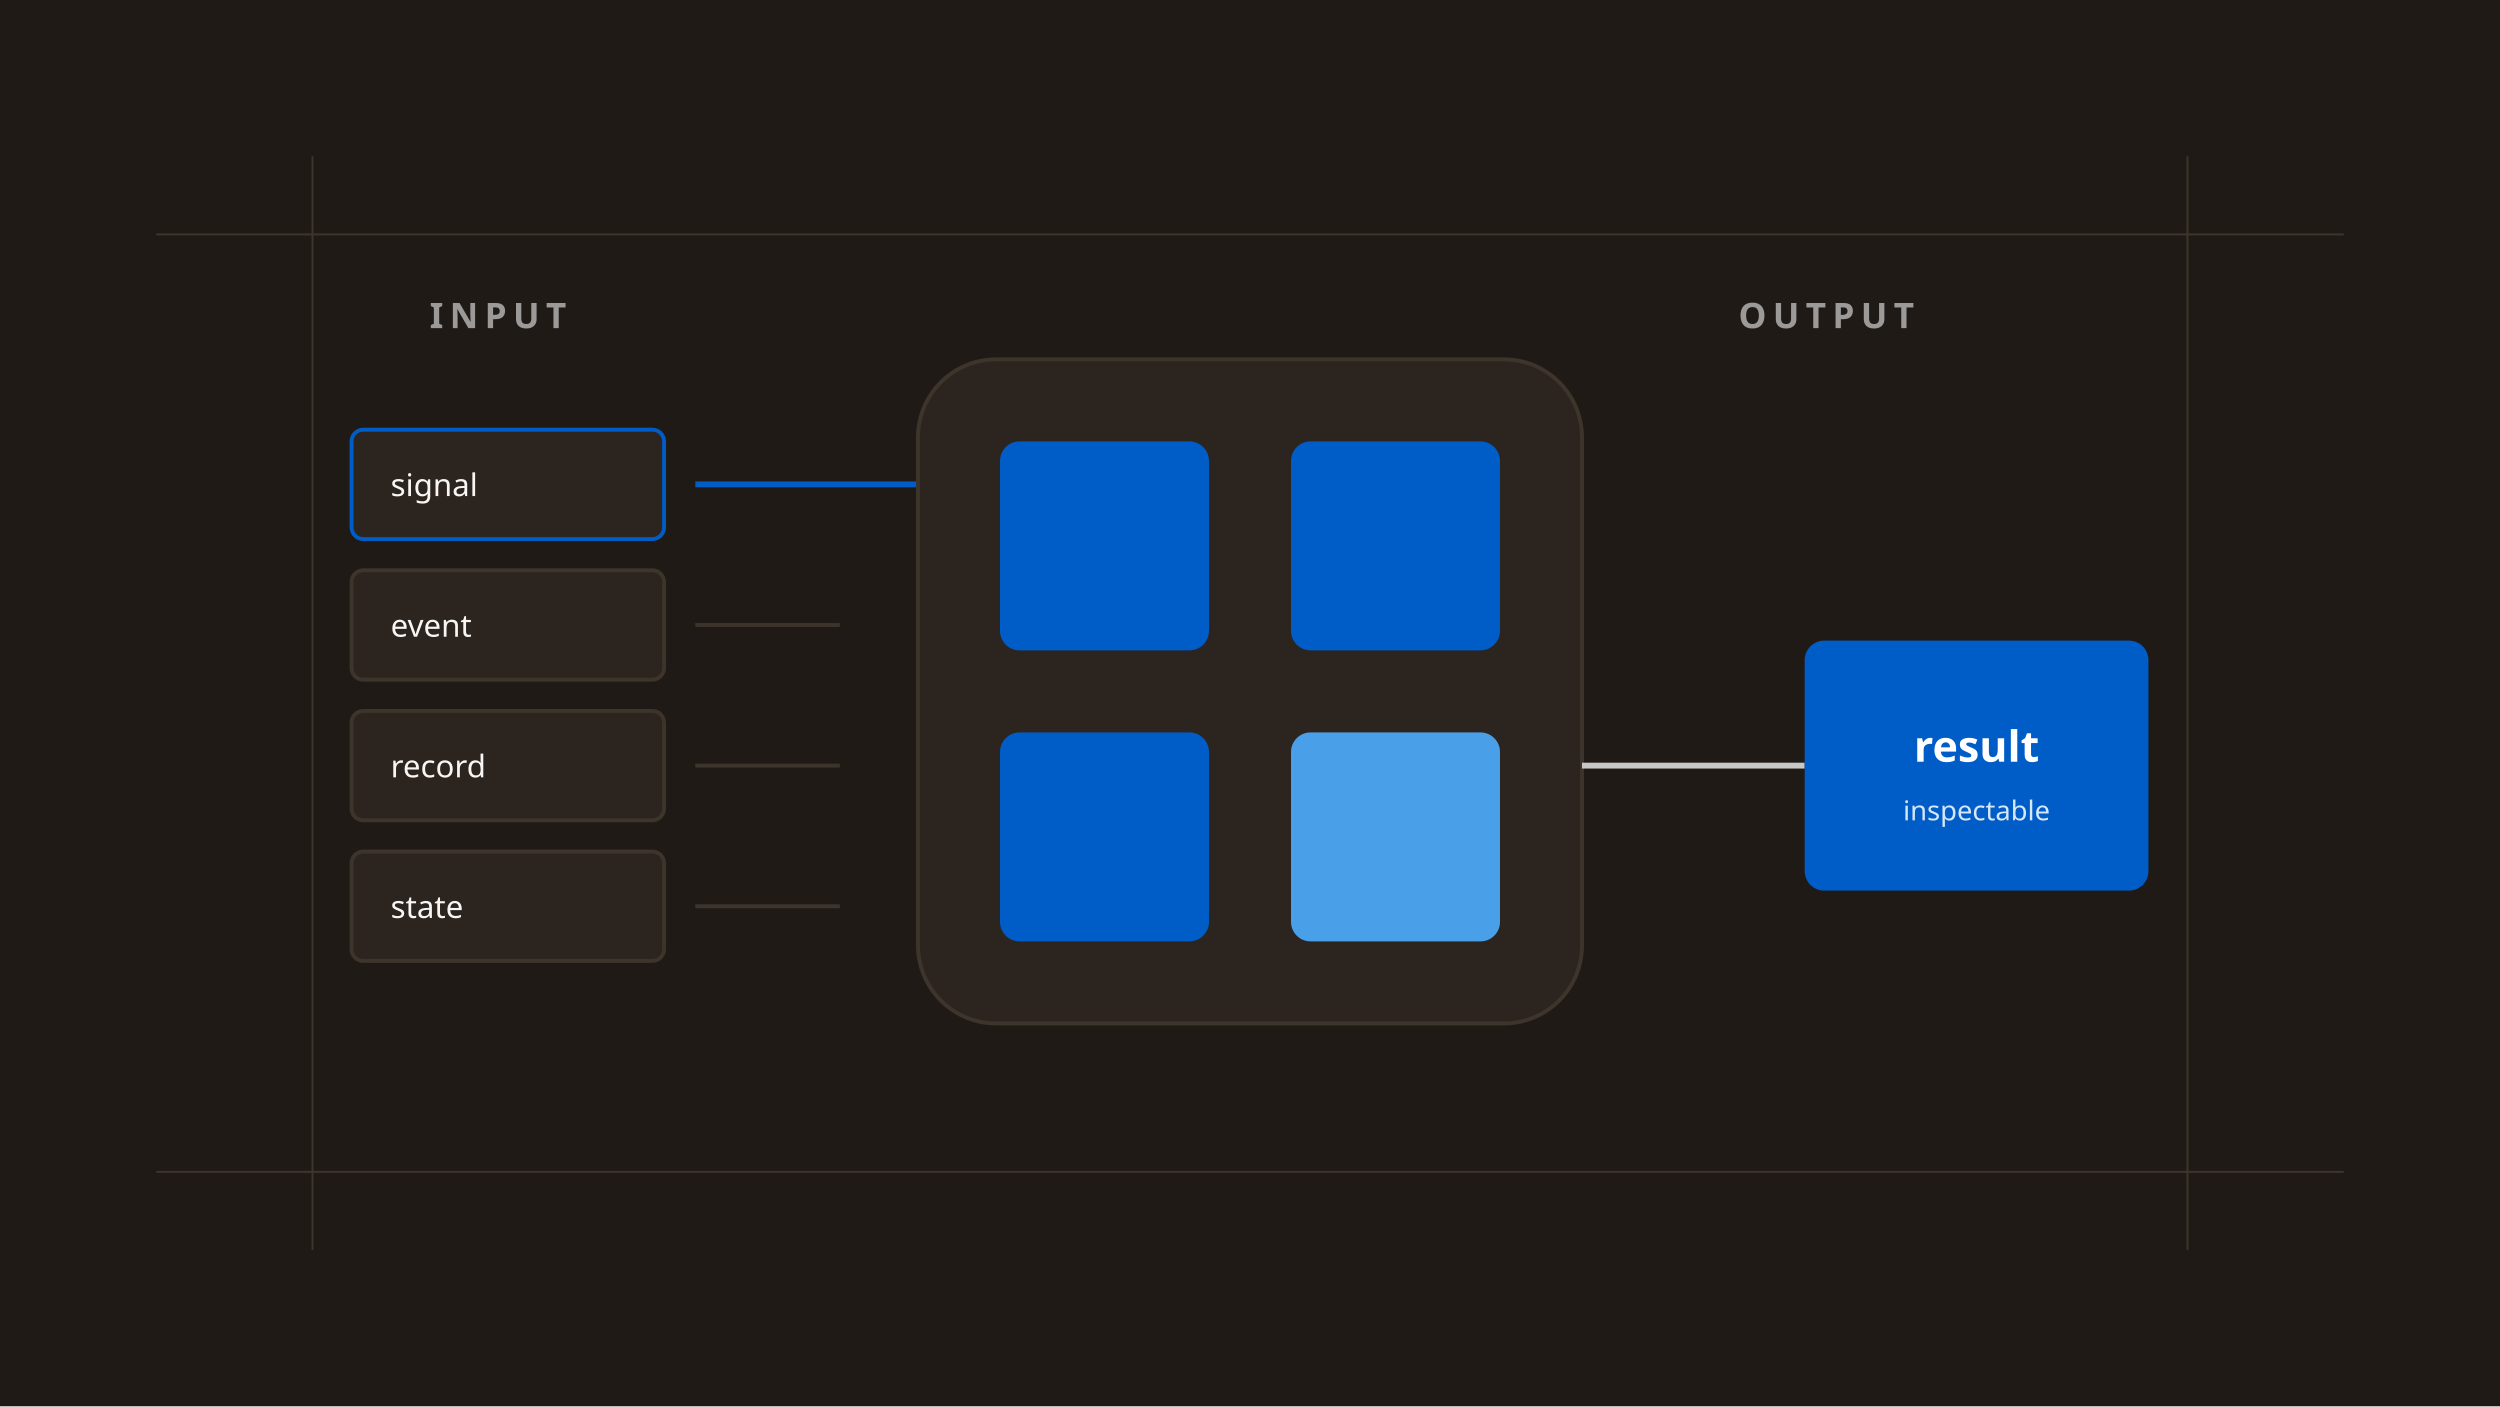
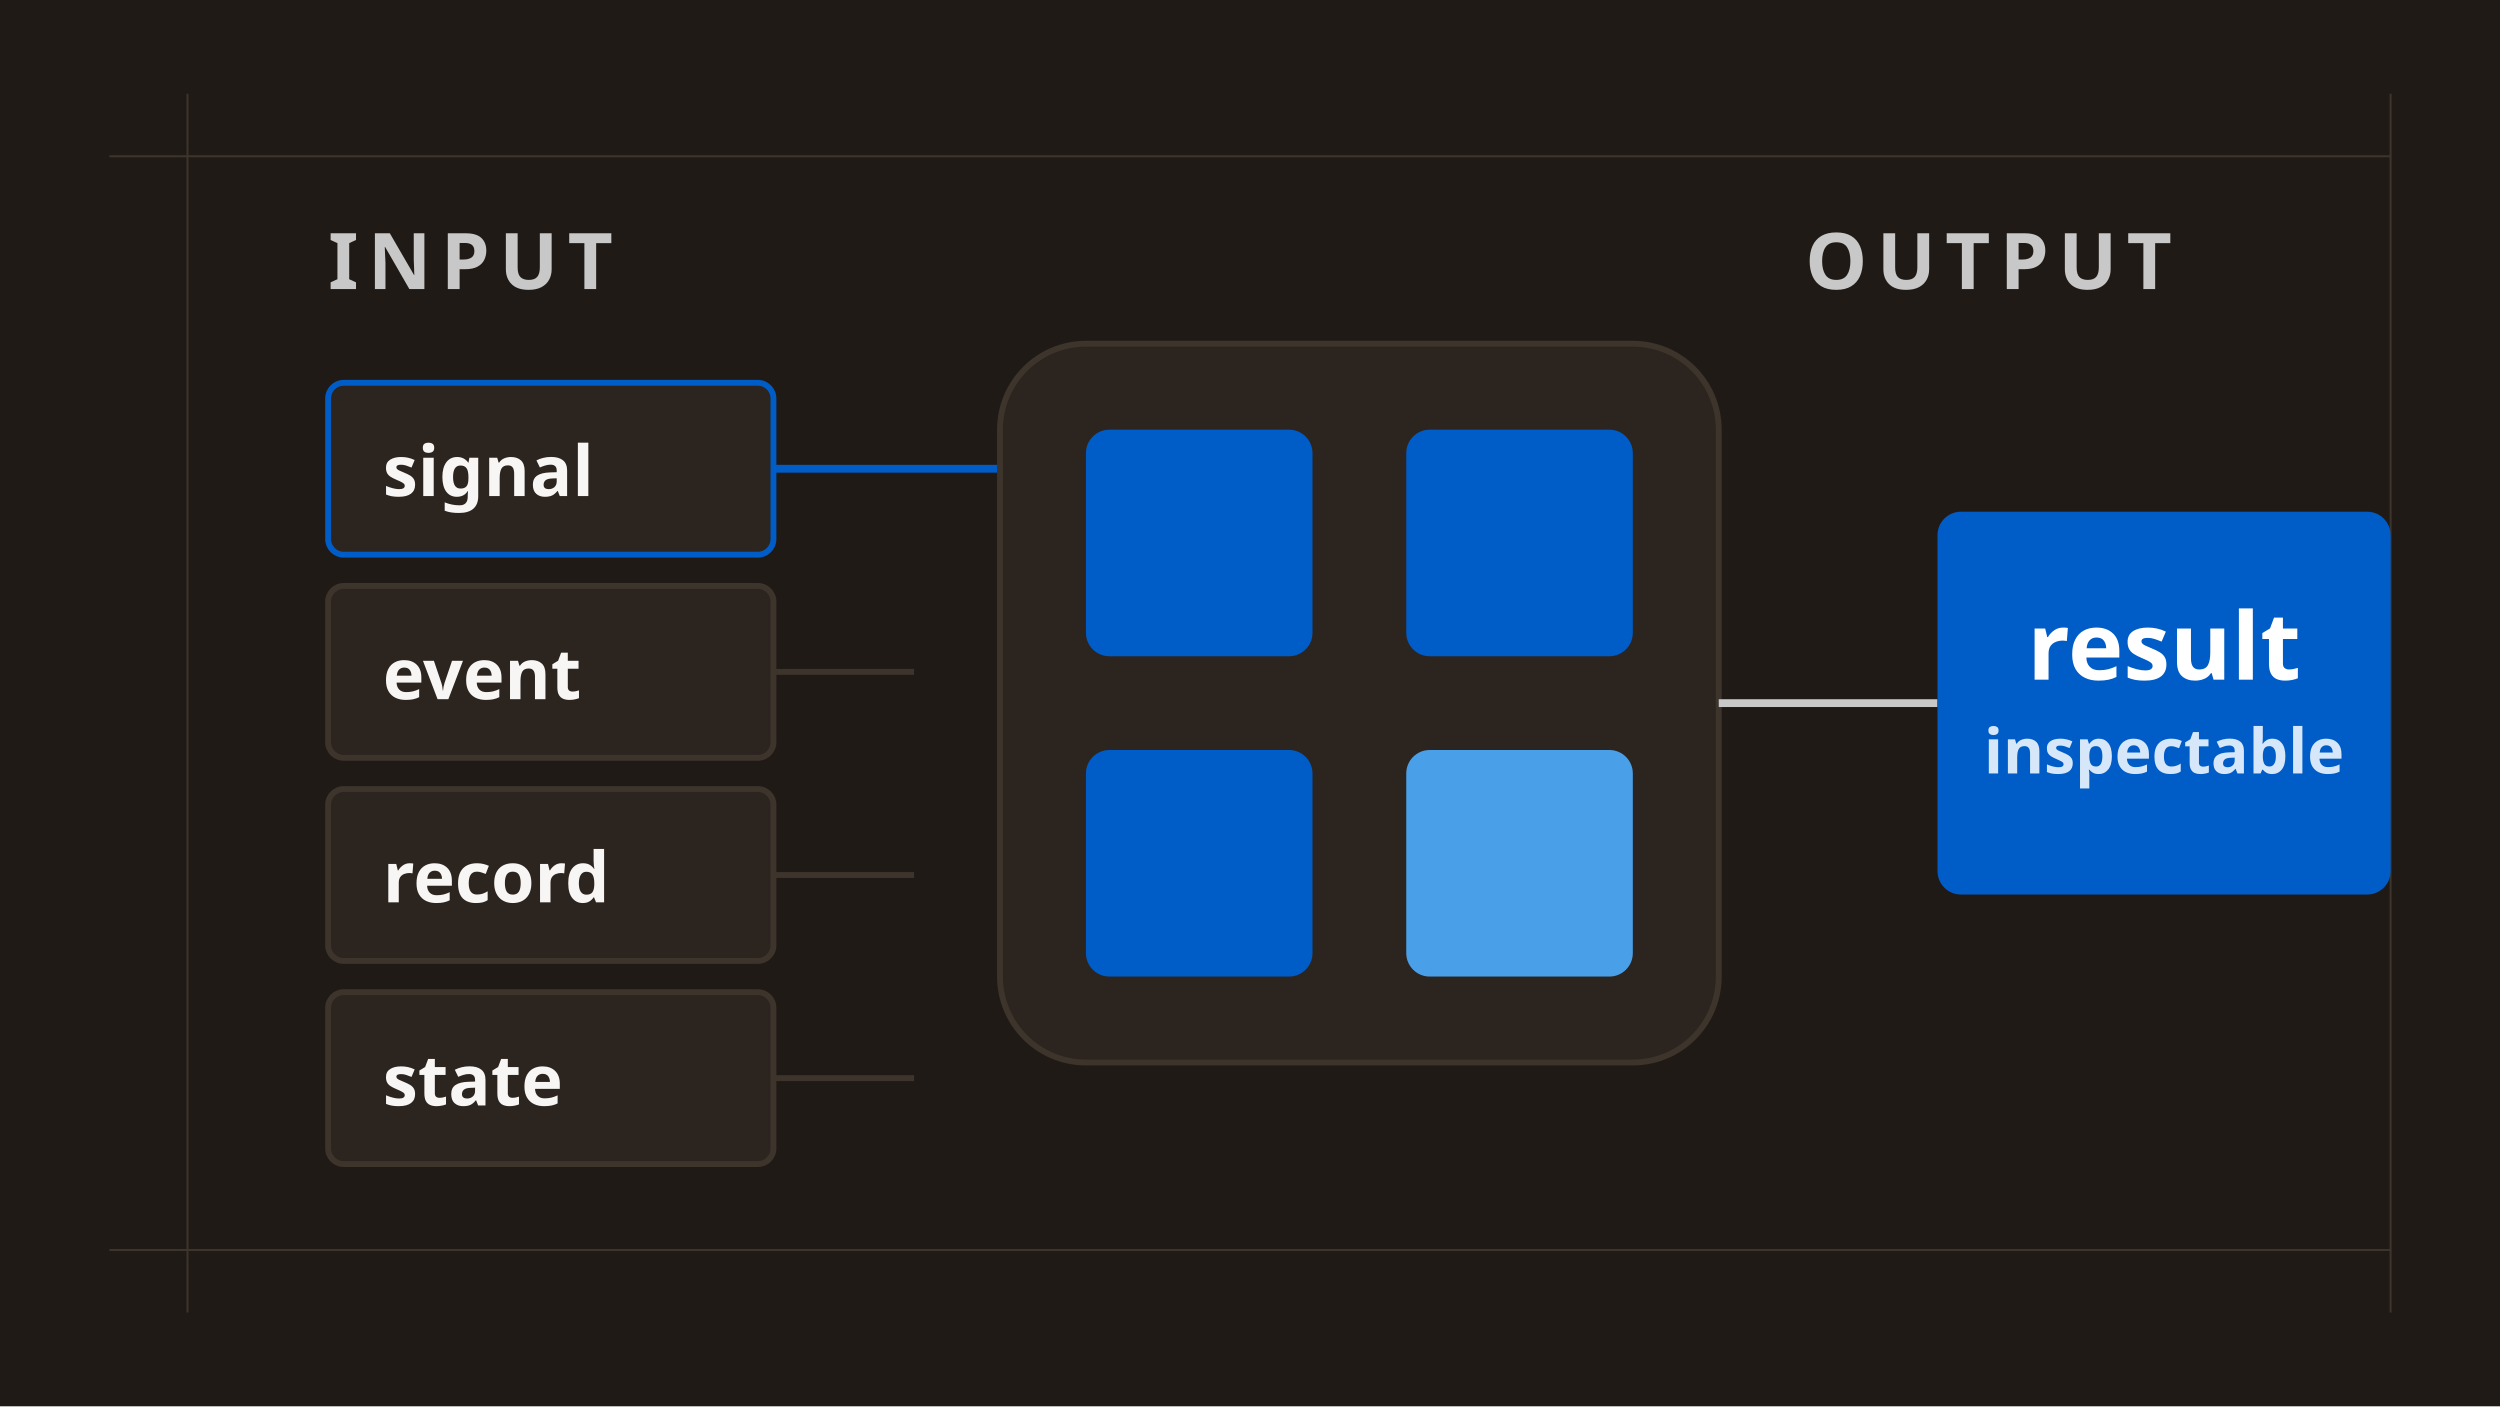
<svg xmlns="http://www.w3.org/2000/svg" viewBox="0 0 1280 720" role="img" aria-label="An input enters a bounded system and leaves as an inspectable result.">
  <rect width="1280" height="720" fill="#201A16" />
  <g fill="none" stroke="#3D342C" stroke-width="1">
-     <path d="M80 120 H1200" />
-     <path d="M80 600 H1200" />
-     <path d="M160 80 V640" />
-     <path d="M1120 80 V640" />
+     <path d="M56 80 H1224" />
+     <path d="M56 640 H1224" />
+     <path d="M96 48 V672" />
+     <path d="M1224 48 V672" />
  </g>
-   <g font-family="Avenir Next, Century Gothic, Futura, Trebuchet MS, sans-serif" font-weight="700" letter-spacing="0.18em">
-     <text x="220" y="168" fill="#9C9999" font-size="18">INPUT</text>
-     <text x="980" y="168" fill="#9C9999" font-size="18" text-anchor="end">OUTPUT</text>
+   <g font-family="Avenir Next, Century Gothic, Futura, Trebuchet MS, sans-serif" font-weight="700" letter-spacing="0.12em">
+     <text x="168" y="148" fill="#C8C8C8" font-size="40">INPUT</text>
+     <text x="1112" y="148" fill="#C8C8C8" font-size="40" text-anchor="end">OUTPUT</text>
  </g>
  <g>
-     <rect x="180" y="220" width="160" height="56" rx="6" fill="#2C241E" stroke="#005CC7" stroke-width="2" />
-     <rect x="180" y="292" width="160" height="56" rx="6" fill="#2C241E" stroke="#3D342C" stroke-width="2" />
-     <rect x="180" y="364" width="160" height="56" rx="6" fill="#2C241E" stroke="#3D342C" stroke-width="2" />
-     <rect x="180" y="436" width="160" height="56" rx="6" fill="#2C241E" stroke="#3D342C" stroke-width="2" />
-     <g fill="#F7F6F4" font-family="Avenir Next, Century Gothic, Futura, Trebuchet MS, sans-serif" font-size="16">
-       <text x="200" y="254">signal</text>
-       <text x="200" y="326">event</text>
-       <text x="200" y="398">record</text>
-       <text x="200" y="470">state</text>
+     <rect x="168" y="196" width="228" height="88" rx="8" fill="#2C241E" stroke="#005CC7" stroke-width="3" />
+     <rect x="168" y="300" width="228" height="88" rx="8" fill="#2C241E" stroke="#3D342C" stroke-width="3" />
+     <rect x="168" y="404" width="228" height="88" rx="8" fill="#2C241E" stroke="#3D342C" stroke-width="3" />
+     <rect x="168" y="508" width="228" height="88" rx="8" fill="#2C241E" stroke="#3D342C" stroke-width="3" />
+     <g fill="#F7F6F4" font-family="Avenir Next, Century Gothic, Futura, Trebuchet MS, sans-serif" font-size="36" font-weight="700">
+       <text x="196" y="254">signal</text>
+       <text x="196" y="358">event</text>
+       <text x="196" y="462">record</text>
+       <text x="196" y="566">state</text>
    </g>
  </g>
-   <path d="M356 248 H470" stroke="#005CC7" stroke-width="3" />
-   <path d="M356 320 H430" stroke="#3D342C" stroke-width="2" />
-   <path d="M356 392 H430" stroke="#3D342C" stroke-width="2" />
-   <path d="M356 464 H430" stroke="#3D342C" stroke-width="2" />
-   <g transform="translate(470 184)">
-     <rect width="340" height="340" rx="40" fill="#2C241E" stroke="#3D342C" stroke-width="2" />
-     <rect x="42" y="42" width="107" height="107" rx="10" fill="#005CC7" />
-     <rect x="191" y="42" width="107" height="107" rx="10" fill="#005CC7" />
-     <rect x="42" y="191" width="107" height="107" rx="10" fill="#005CC7" />
-     <rect x="191" y="191" width="107" height="107" rx="10" fill="#4AA0E8" />
+   <path d="M396 240 H512" stroke="#005CC7" stroke-width="4" />
+   <path d="M396 344 H468" stroke="#3D342C" stroke-width="3" />
+   <path d="M396 448 H468" stroke="#3D342C" stroke-width="3" />
+   <path d="M396 552 H468" stroke="#3D342C" stroke-width="3" />
+   <g transform="translate(512 176)">
+     <rect width="368" height="368" rx="44" fill="#2C241E" stroke="#3D342C" stroke-width="3" />
+     <rect x="44" y="44" width="116" height="116" rx="12" fill="#005CC7" />
+     <rect x="208" y="44" width="116" height="116" rx="12" fill="#005CC7" />
+     <rect x="44" y="208" width="116" height="116" rx="12" fill="#005CC7" />
+     <rect x="208" y="208" width="116" height="116" rx="12" fill="#4AA0E8" />
  </g>
-   <path d="M810 392 H924" stroke="#C8C8C8" stroke-width="3" />
+   <path d="M880 360 H992" stroke="#C8C8C8" stroke-width="4" />
  <g>
-     <rect x="924" y="328" width="176" height="128" rx="10" fill="#005CC7" />
-     <text x="1012" y="390" text-anchor="middle" fill="#FFFFFF" font-family="Avenir Next, Century Gothic, Futura, Trebuchet MS, sans-serif" font-size="22" font-weight="700">result</text>
-     <text x="1012" y="420" text-anchor="middle" fill="#D6E7FA" font-family="Avenir Next, Century Gothic, Futura, Trebuchet MS, sans-serif" font-size="14">inspectable</text>
+     <rect x="992" y="262" width="232" height="196" rx="12" fill="#005CC7" />
+     <text x="1108" y="348" text-anchor="middle" fill="#FFFFFF" font-family="Avenir Next, Century Gothic, Futura, Trebuchet MS, sans-serif" font-size="48" font-weight="700">result</text>
+     <text x="1108" y="396" text-anchor="middle" fill="#D6E7FA" font-family="Avenir Next, Century Gothic, Futura, Trebuchet MS, sans-serif" font-size="32" font-weight="600">inspectable</text>
  </g>
</svg>
